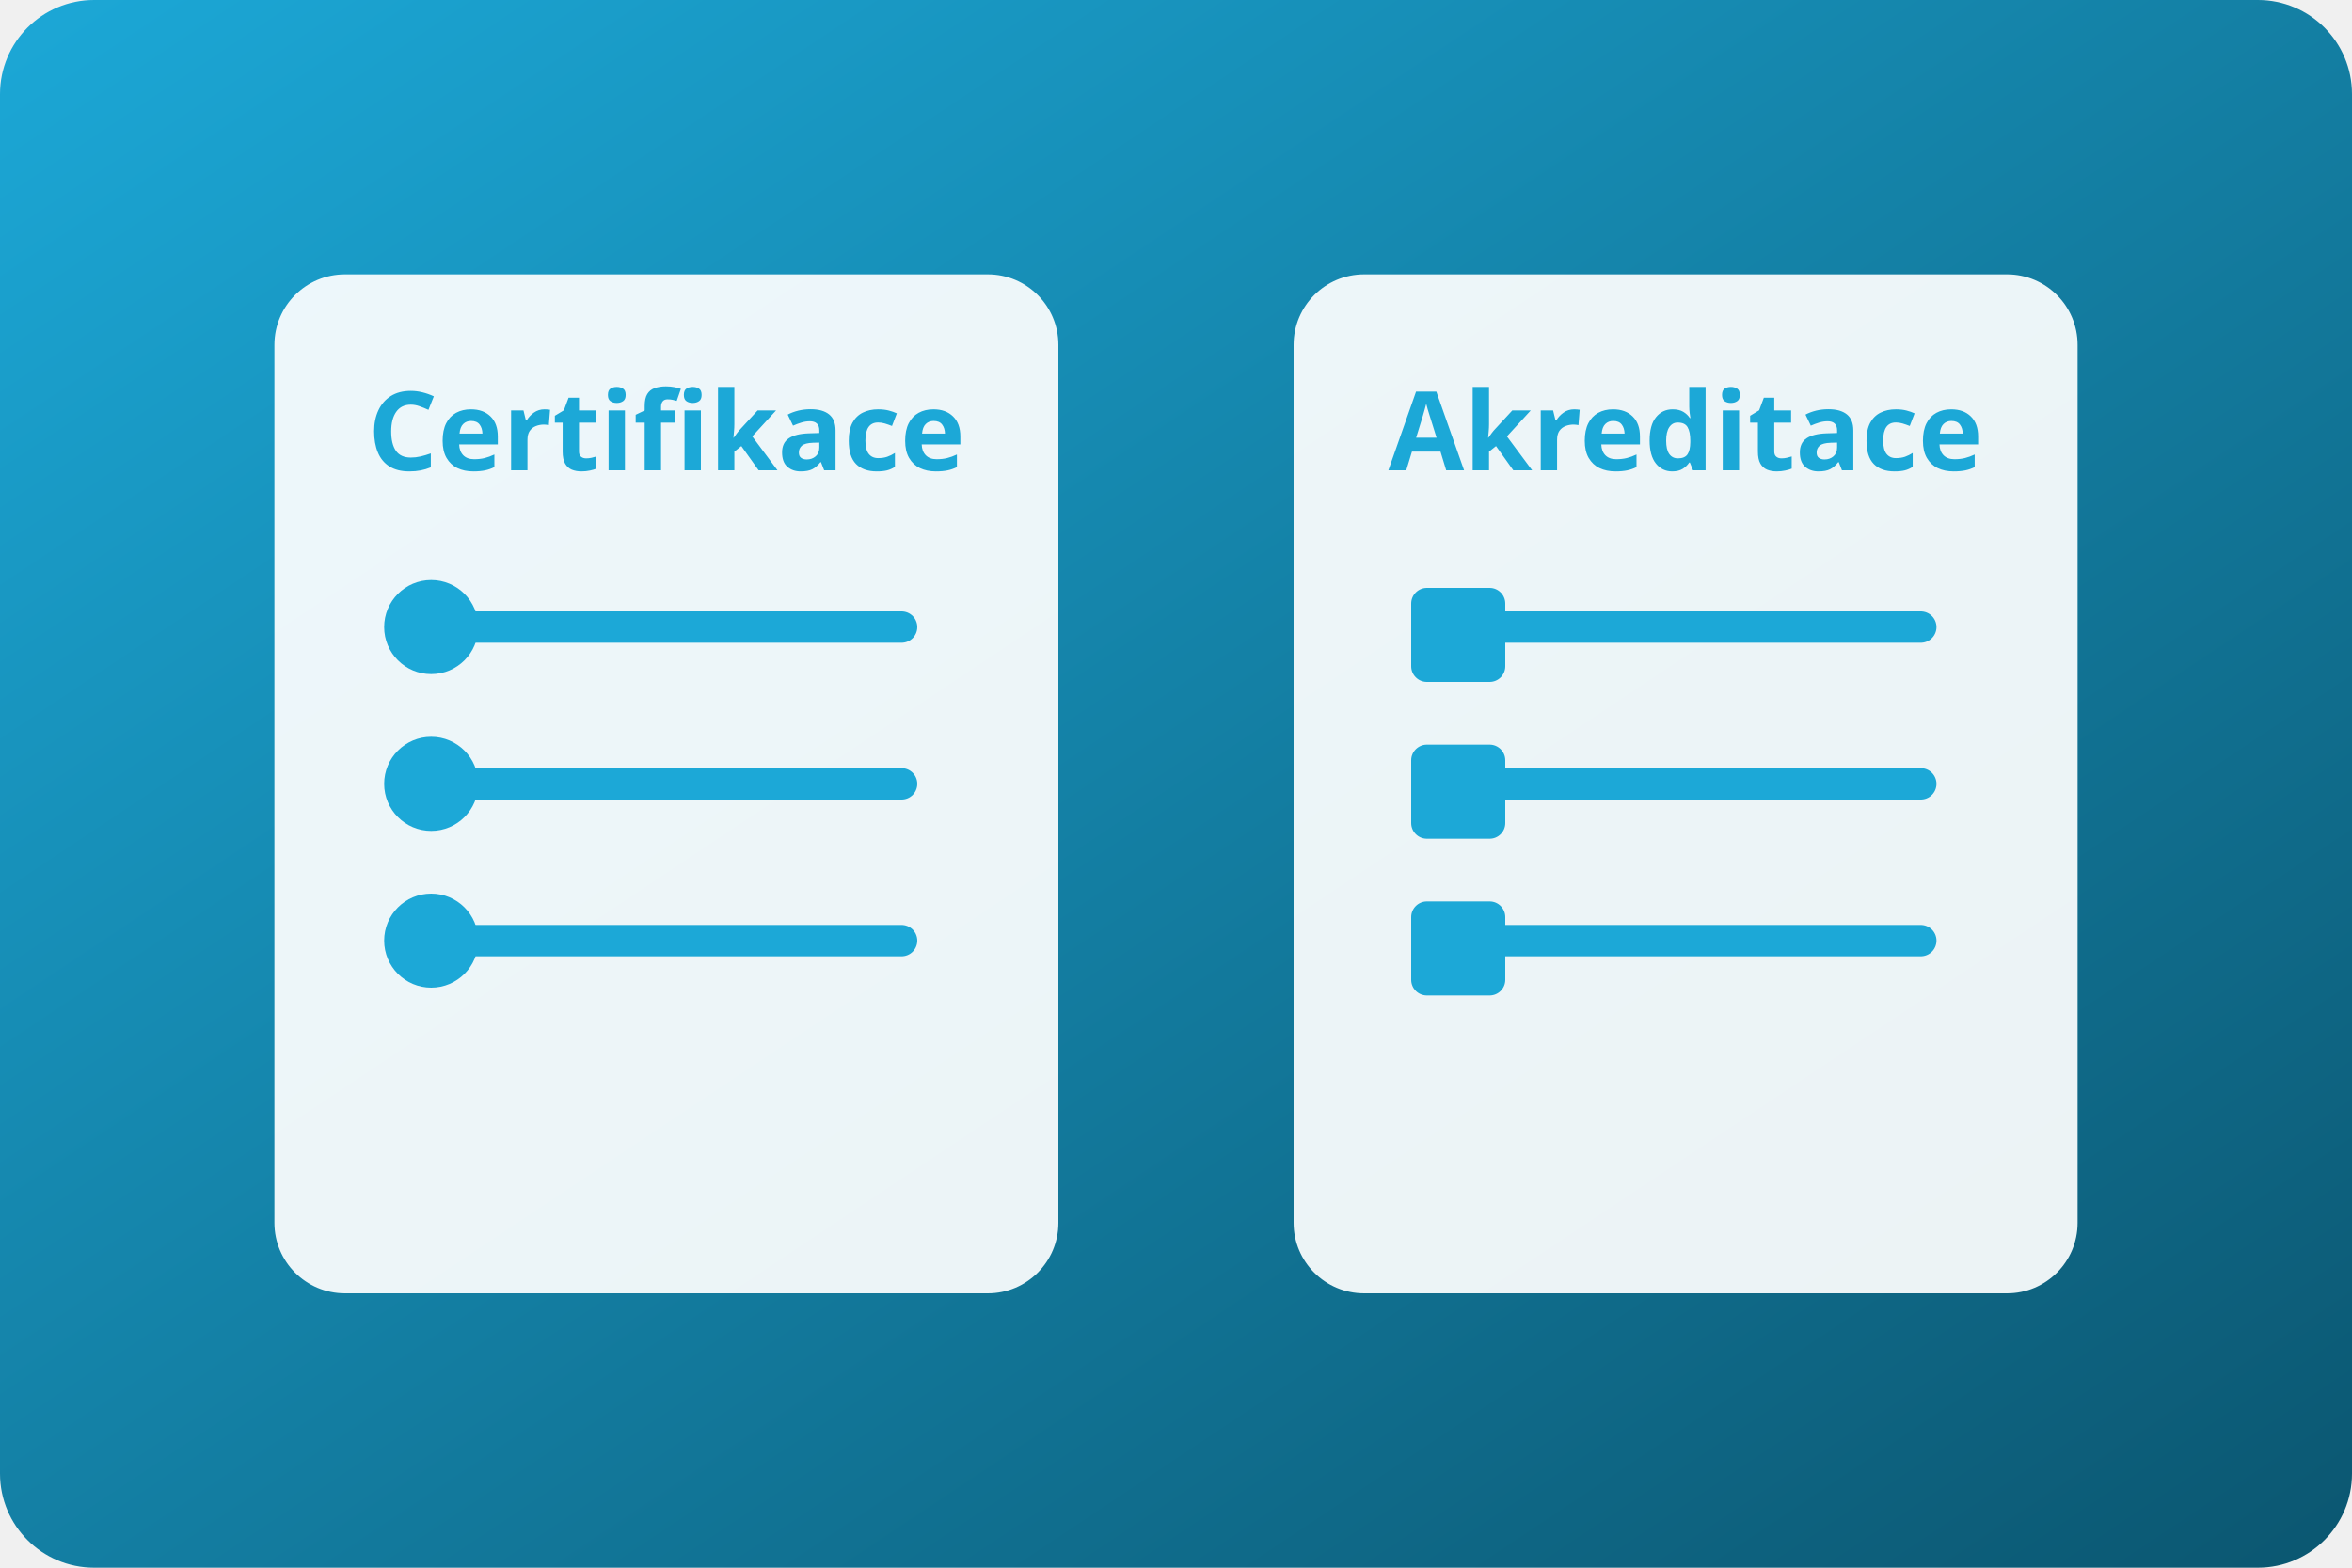
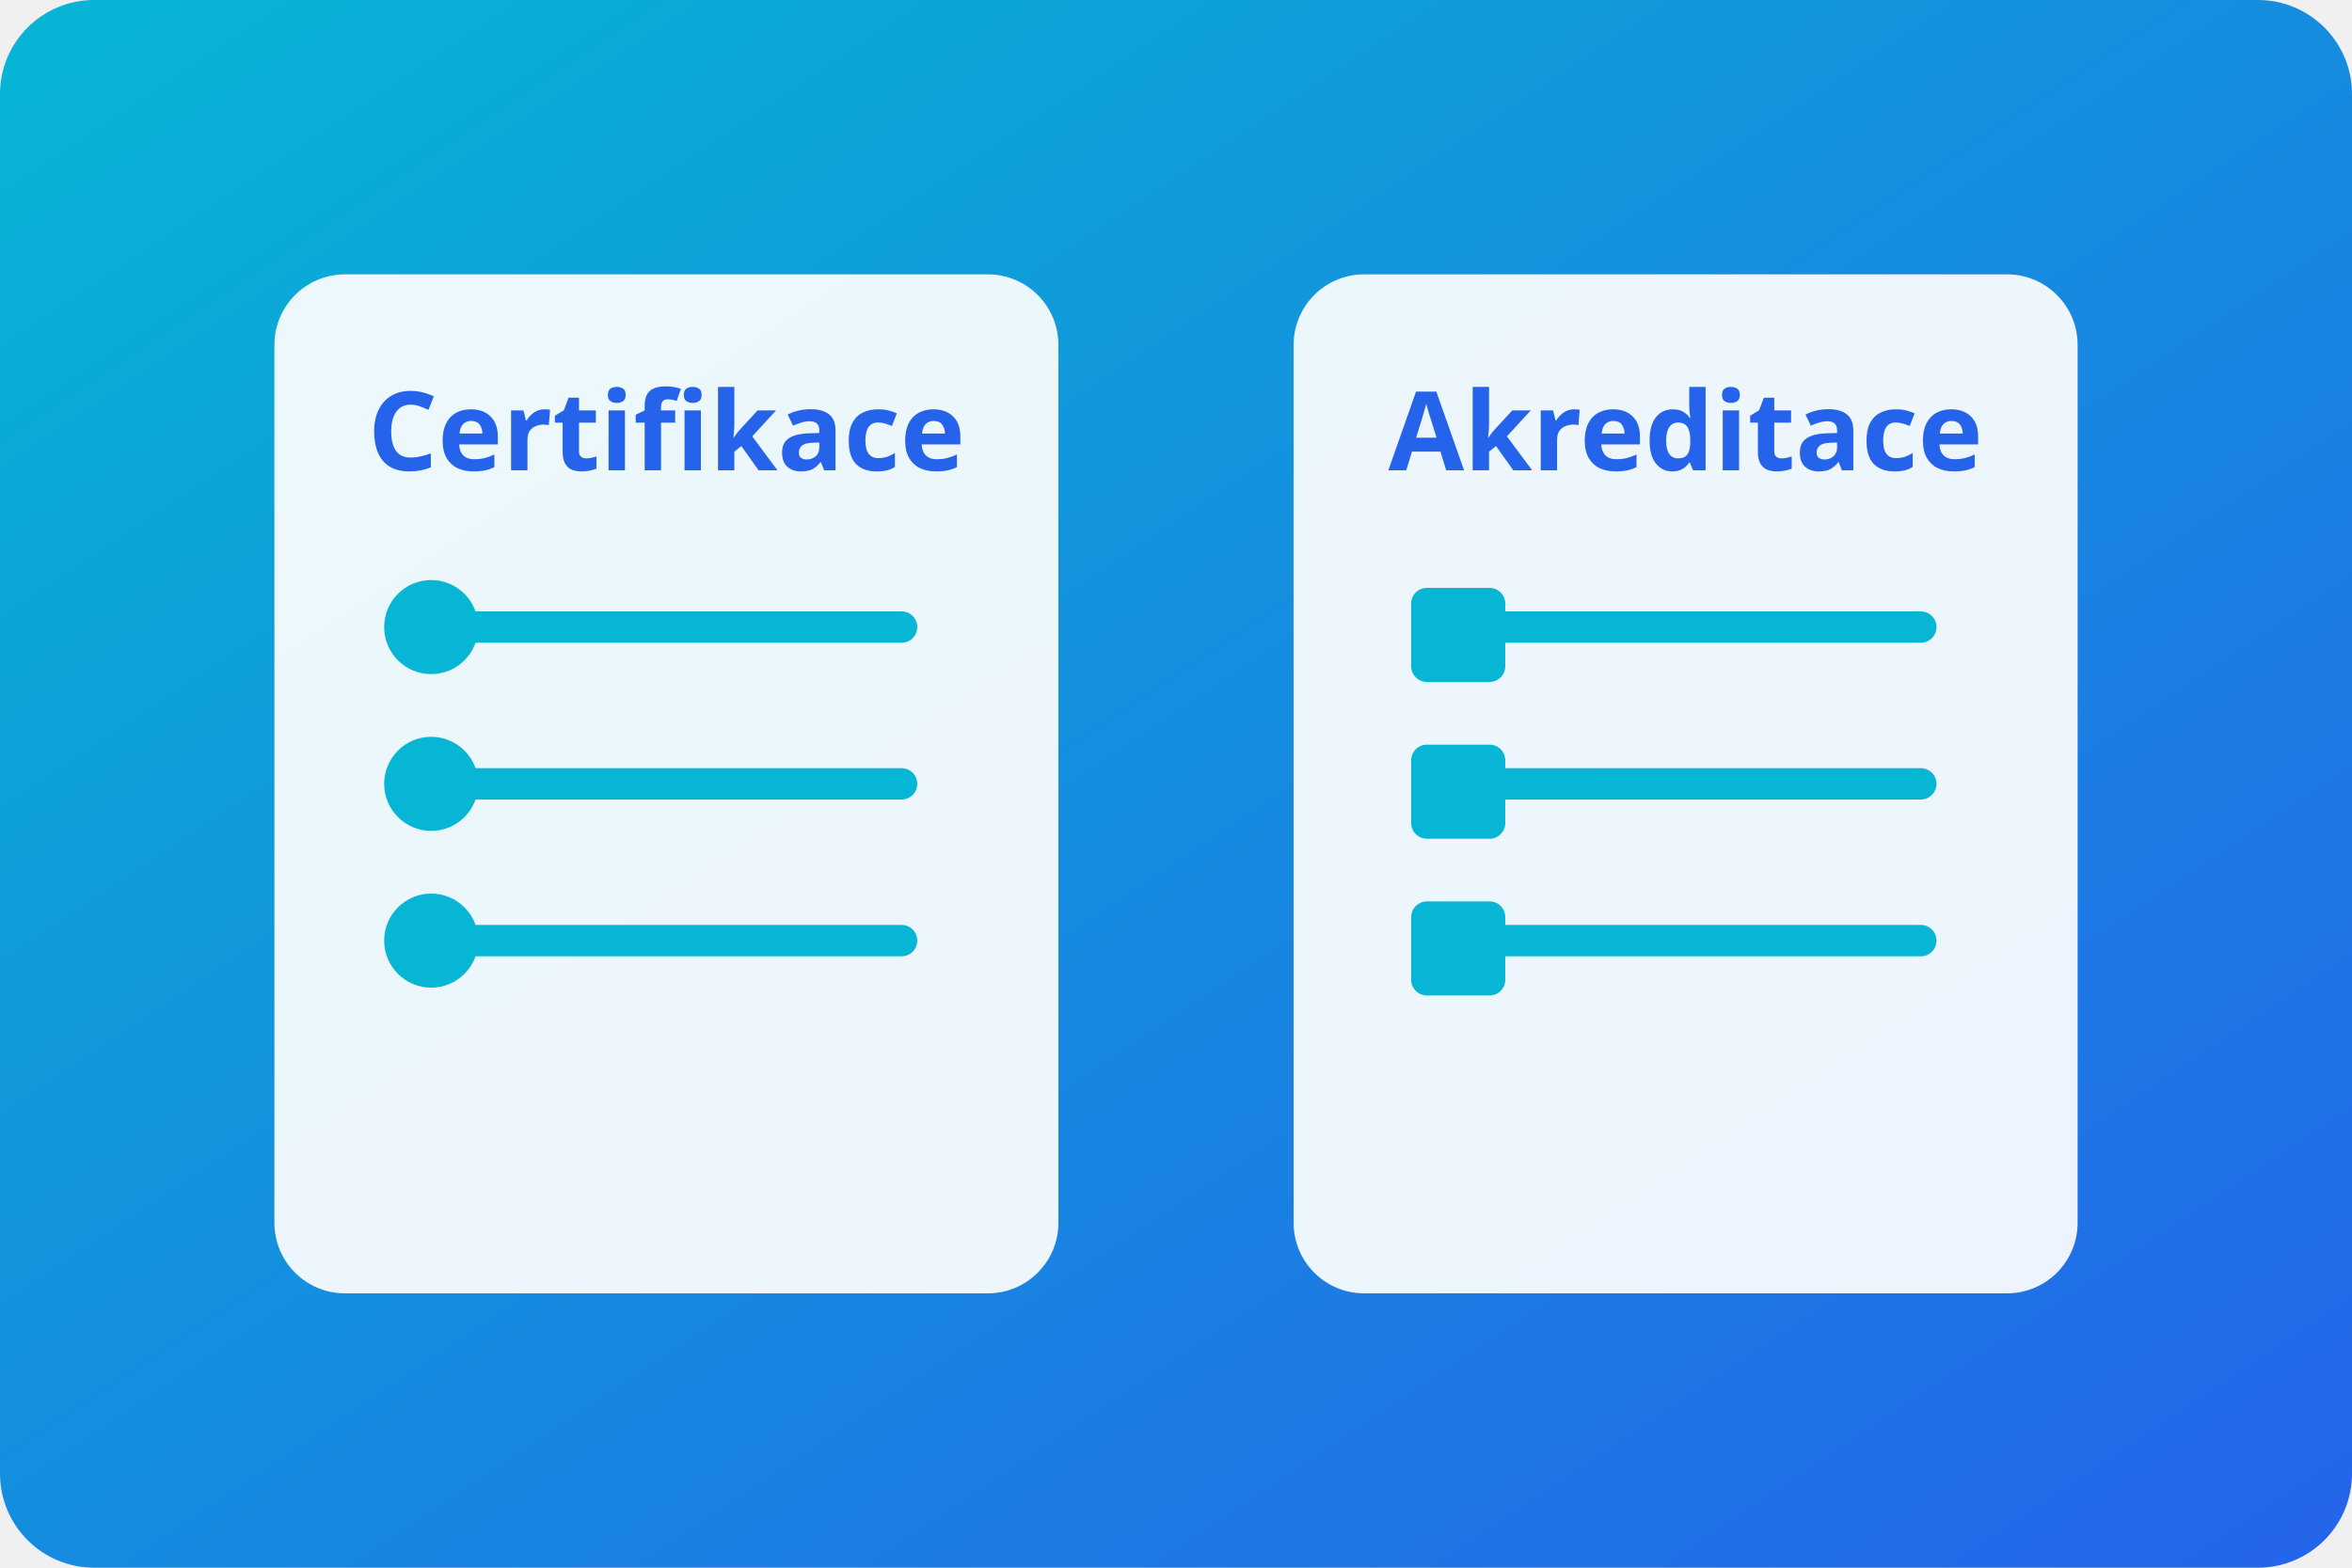
<svg xmlns="http://www.w3.org/2000/svg" viewBox="0 0 600 400" role="img" aria-labelledby="title desc">
  <defs>
    <linearGradient id="bg2" x1="0%" x2="100%" y1="0%" y2="100%">
-       <stop offset="0%" stop-color="#1ca8d7" />
-       <stop offset="100%" stop-color="#0b5670" />
+       <stop offset="0%" stop-color="#06b6d4" />
+       <stop offset="100%" stop-color="#2563eb" />
    </linearGradient>
  </defs>
  <rect width="600" height="400" rx="24" fill="url(#bg2)" />
  <rect x="70" y="70" width="200" height="260" rx="18" fill="#ffffff" opacity="0.92" />
  <rect x="330" y="70" width="200" height="260" rx="18" fill="#ffffff" opacity="0.92" />
-   <text x="170" y="120" text-anchor="middle" font-family="'Segoe UI', sans-serif" font-size="28" fill="#1ca8d7" font-weight="700">Certifikace</text>
-   <text x="430" y="120" text-anchor="middle" font-family="'Segoe UI', sans-serif" font-size="28" fill="#1ca8d7" font-weight="700">Akreditace</text>
-   <g stroke="#1ca8d7" stroke-width="8" stroke-linecap="round">
+   <text x="170" y="120" text-anchor="middle" font-family="'Segoe UI', sans-serif" font-size="28" fill="#2563eb" font-weight="700">Certifikace</text>
+   <text x="430" y="120" text-anchor="middle" font-family="'Segoe UI', sans-serif" font-size="28" fill="#2563eb" font-weight="700">Akreditace</text>
+   <g stroke="#06b6d4" stroke-width="8" stroke-linecap="round">
    <line x1="110" y1="160" x2="230" y2="160" />
    <line x1="110" y1="200" x2="230" y2="200" />
    <line x1="110" y1="240" x2="230" y2="240" />
    <line x1="370" y1="160" x2="490" y2="160" />
    <line x1="370" y1="200" x2="490" y2="200" />
    <line x1="370" y1="240" x2="490" y2="240" />
  </g>
-   <g fill="#1ca8d7">
+   <g fill="#06b6d4">
    <circle cx="110" cy="160" r="12" />
    <circle cx="110" cy="200" r="12" />
    <circle cx="110" cy="240" r="12" />
    <rect x="360" y="150" width="24" height="24" rx="4" />
    <rect x="360" y="190" width="24" height="24" rx="4" />
    <rect x="360" y="230" width="24" height="24" rx="4" />
  </g>
</svg>
